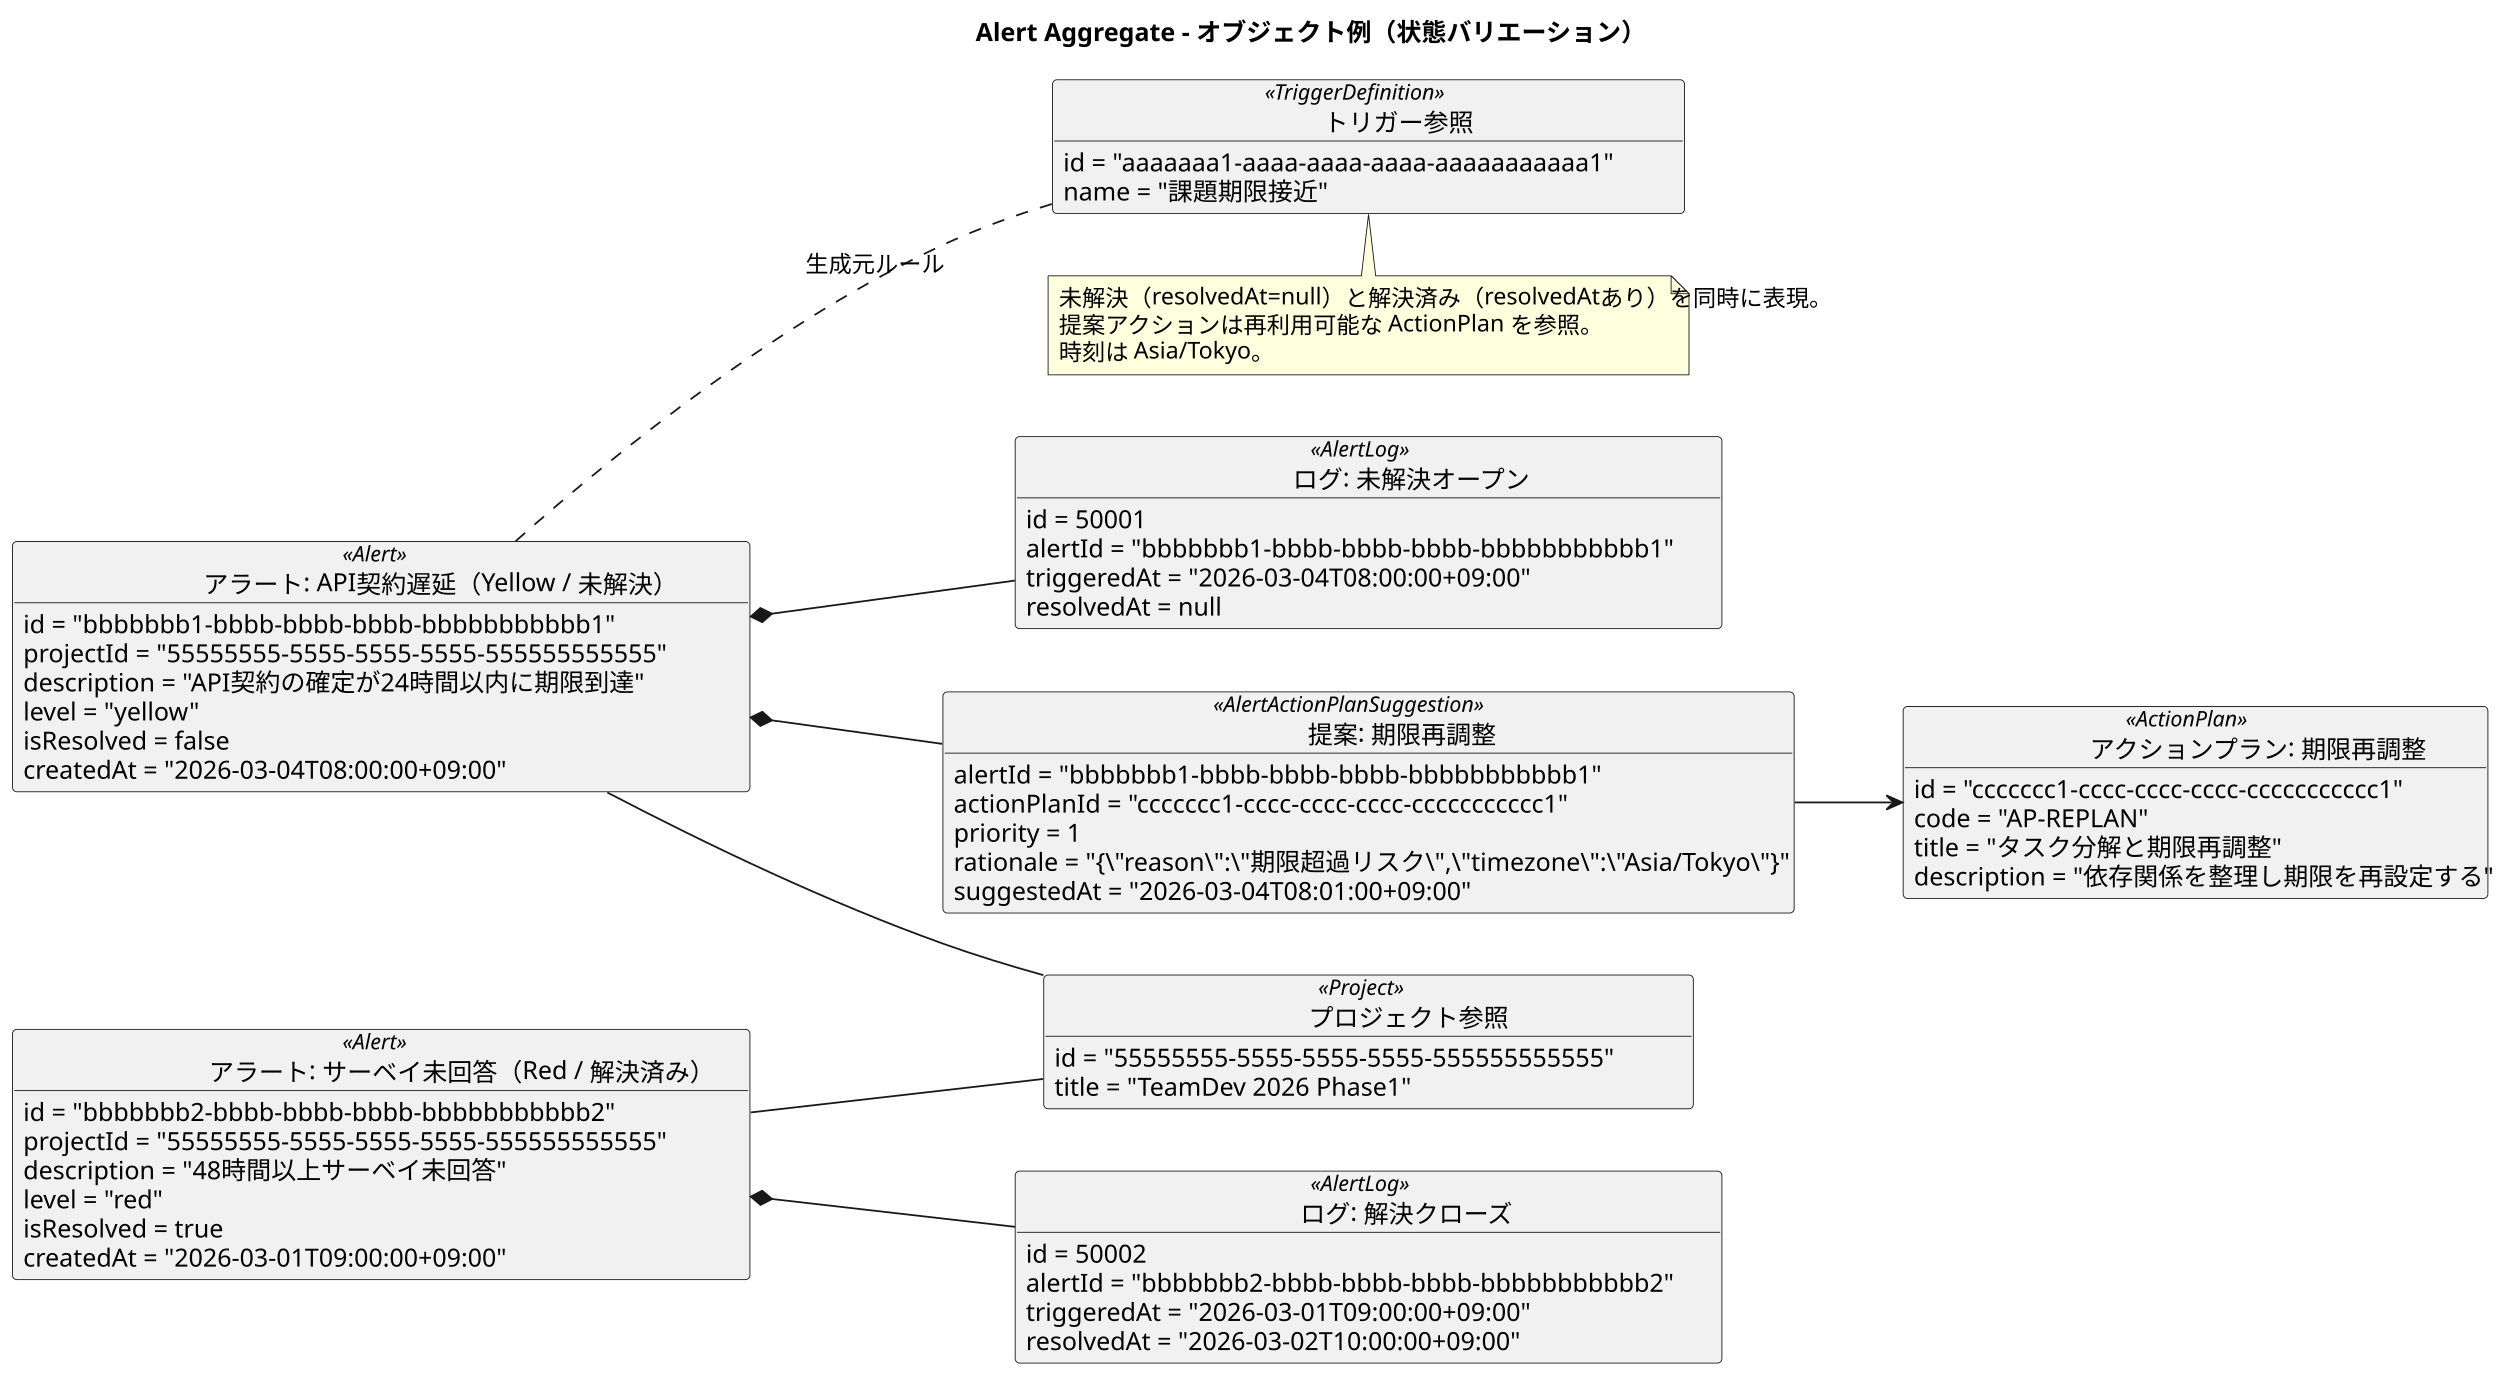
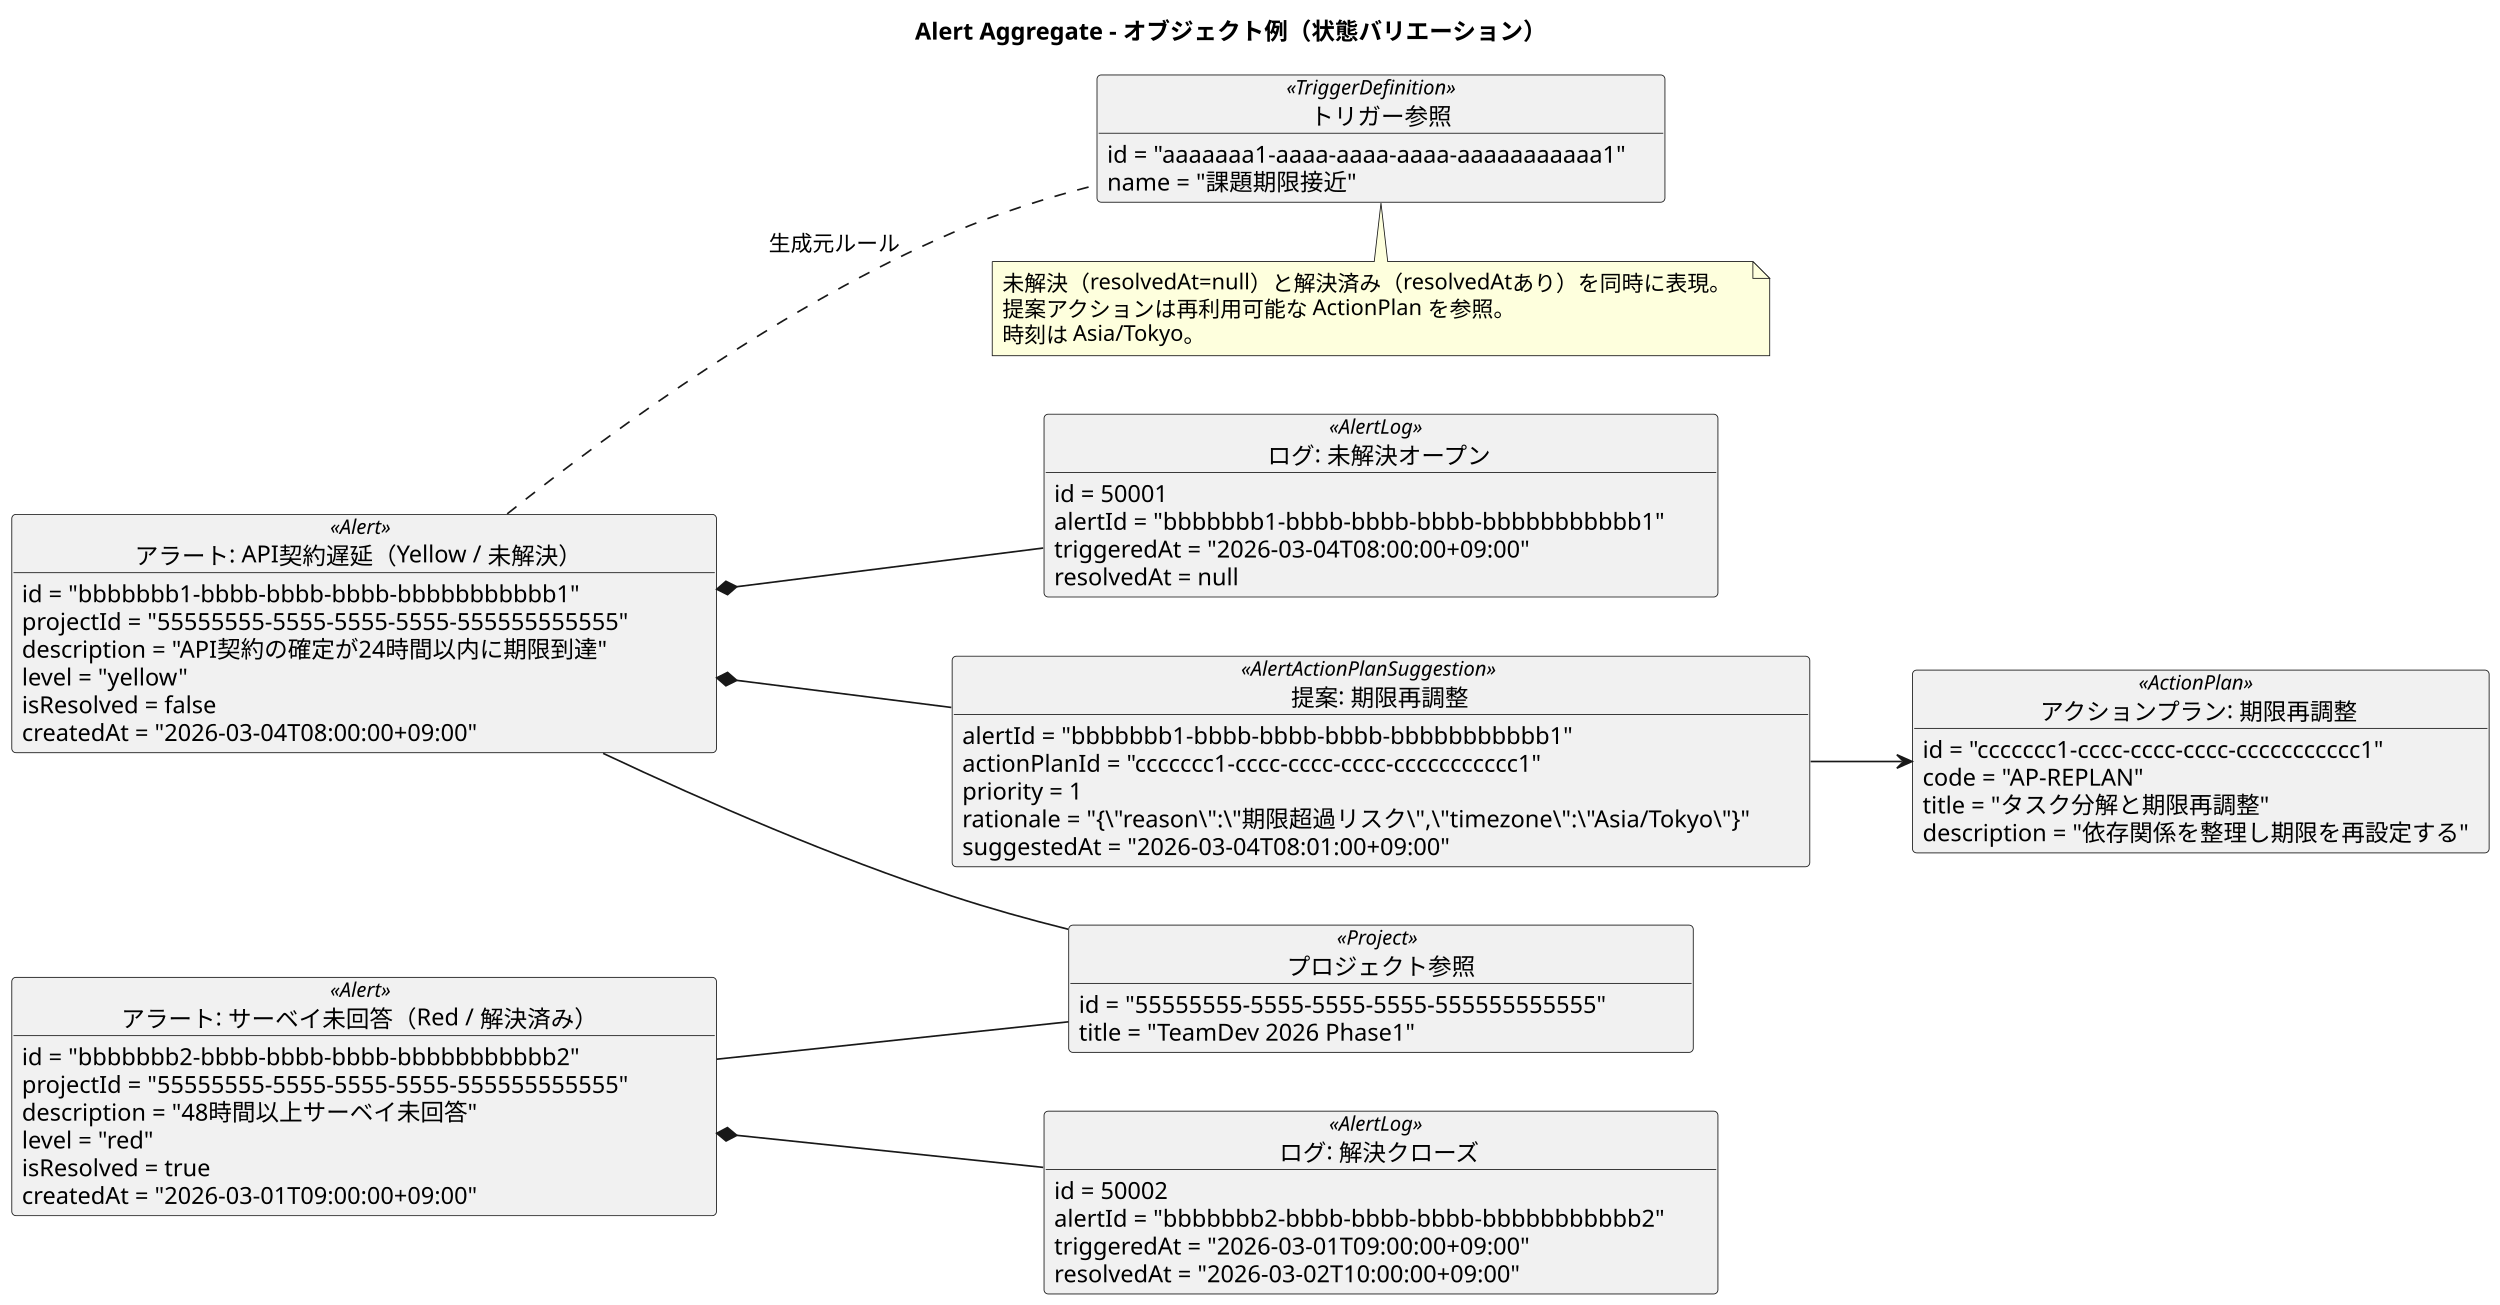
- <svg xmlns="http://www.w3.org/2000/svg" contentStyleType="text/css" data-diagram-type="CLASS" height="769px" preserveAspectRatio="none" style="width:1399px;height:769px;background:#FFFFFF;" version="1.1" viewBox="0 0 1399 769" width="1399px" zoomAndPan="magnify">
+ <svg xmlns="http://www.w3.org/2000/svg" contentStyleType="text/css" data-diagram-type="CLASS" height="775px" preserveAspectRatio="none" style="width:1485px;height:775px;background:#FFFFFF;" version="1.1" viewBox="0 0 1485 775" width="1485px" zoomAndPan="magnify">
  <defs />
  <g>
    <g class="title" data-source-line="1">
-       <text fill="#000000" font-family="sans-serif" font-size="14" font-weight="bold" lengthAdjust="spacing" textLength="293.316" x="545.96" y="22.995">Alert Aggregate - オブジェクト例（状態バリエーション）</text>
+       <text fill="#000000" font-family="sans-serif" font-size="14" font-weight="bold" lengthAdjust="spacing" textLength="384.576" x="543.484" y="23.535">Alert Aggregate - オブジェクト例（状態バリエーション）</text>
    </g>
    <g class="entity" data-qualified-name="alert_yellow_open" data-source-line="7" id="ent0002">
-       <rect fill="#F1F1F1" height="140.047" rx="2.5" ry="2.5" style="stroke:#181818;stroke-width:0.5;" width="412.661" x="7" y="303.037" />
-       <text fill="#000000" font-family="sans-serif" font-size="12" font-style="italic" lengthAdjust="spacing" textLength="43.377" x="191.642" y="314.176">«Alert»</text>
-       <text fill="#000000" font-family="sans-serif" font-size="14" lengthAdjust="spacing" textLength="199.11" x="113.775" y="332.001">アラート: API契約遅延（Yellow / 未解決）</text>
-       <line style="stroke:#181818;stroke-width:0.5;" x1="8" x2="418.661" y1="337.303" y2="337.303" />
-       <text fill="#000000" font-family="sans-serif" font-size="14" lengthAdjust="spacing" textLength="350.909" x="13" y="354.298">id = "bbbbbbb1-bbbb-bbbb-bbbb-bbbbbbbbbbb1"</text>
-       <text fill="#000000" font-family="sans-serif" font-size="14" lengthAdjust="spacing" textLength="400.661" x="13" y="370.595">projectId = "55555555-5555-5555-5555-555555555555"</text>
-       <text fill="#000000" font-family="sans-serif" font-size="14" lengthAdjust="spacing" textLength="277.334" x="13" y="386.891">description = "API契約の確定が24時間以内に期限到達"</text>
-       <text fill="#000000" font-family="sans-serif" font-size="14" lengthAdjust="spacing" textLength="111.494" x="13" y="403.188">level = "yellow"</text>
-       <text fill="#000000" font-family="sans-serif" font-size="14" lengthAdjust="spacing" textLength="128.994" x="13" y="419.485">isResolved = false</text>
-       <text fill="#000000" font-family="sans-serif" font-size="14" lengthAdjust="spacing" textLength="307.077" x="13" y="435.782">createdAt = "2026-03-04T08:00:00+09:00"</text>
+       <rect fill="#F1F1F1" height="141.551" rx="2.5" ry="2.5" style="stroke:#181818;stroke-width:0.5;" width="418.581" x="7" y="305.55" />
+       <text fill="#000000" font-family="sans-serif" font-size="12" font-style="italic" lengthAdjust="spacing" textLength="40.406" x="196.087" y="317.151">«Alert»</text>
+       <text fill="#000000" font-family="sans-serif" font-size="14" lengthAdjust="spacing" textLength="272.494" x="80.043" y="335.217">アラート: API契約遅延（Yellow / 未解決）</text>
+       <line style="stroke:#181818;stroke-width:0.5;" x1="8" x2="424.581" y1="340.171" y2="340.171" />
+       <text fill="#000000" font-family="sans-serif" font-size="14" lengthAdjust="spacing" textLength="357.759" x="13" y="357.706">id = "bbbbbbb1-bbbb-bbbb-bbbb-bbbbbbbbbbb1"</text>
+       <text fill="#000000" font-family="sans-serif" font-size="14" lengthAdjust="spacing" textLength="406.581" x="13" y="374.194">projectId = "55555555-5555-5555-5555-555555555555"</text>
+       <text fill="#000000" font-family="sans-serif" font-size="14" lengthAdjust="spacing" textLength="355.66" x="13" y="390.682">description = "API契約の確定が24時間以内に期限到達"</text>
+       <text fill="#000000" font-family="sans-serif" font-size="14" lengthAdjust="spacing" textLength="103.981" x="13" y="407.171">level = "yellow"</text>
+       <text fill="#000000" font-family="sans-serif" font-size="14" lengthAdjust="spacing" textLength="123.327" x="13" y="423.659">isResolved = false</text>
+       <text fill="#000000" font-family="sans-serif" font-size="14" lengthAdjust="spacing" textLength="304.438" x="13" y="440.147">createdAt = "2026-03-04T08:00:00+09:00"</text>
    </g>
    <g class="entity" data-qualified-name="log_open" data-source-line="16" id="ent0003">
-       <rect fill="#F1F1F1" height="107.453" rx="2.5" ry="2.5" style="stroke:#181818;stroke-width:0.5;" width="395.476" x="568.1" y="244.337" />
-       <text fill="#000000" font-family="sans-serif" font-size="12" font-style="italic" lengthAdjust="spacing" textLength="65.022" x="733.327" y="255.476">«AlertLog»</text>
-       <text fill="#000000" font-family="sans-serif" font-size="14" lengthAdjust="spacing" textLength="84.779" x="723.448" y="273.301">ログ: 未解決オープン</text>
-       <line style="stroke:#181818;stroke-width:0.5;" x1="569.1" x2="962.576" y1="278.603" y2="278.603" />
-       <text fill="#000000" font-family="sans-serif" font-size="14" lengthAdjust="spacing" textLength="77.943" x="574.1" y="295.598">id = 50001</text>
-       <text fill="#000000" font-family="sans-serif" font-size="14" lengthAdjust="spacing" textLength="383.476" x="574.1" y="311.895">alertId = "bbbbbbb1-bbbb-bbbb-bbbb-bbbbbbbbbbb1"</text>
-       <text fill="#000000" font-family="sans-serif" font-size="14" lengthAdjust="spacing" textLength="318.22" x="574.1" y="328.191">triggeredAt = "2026-03-04T08:00:00+09:00"</text>
-       <text fill="#000000" font-family="sans-serif" font-size="14" lengthAdjust="spacing" textLength="121.126" x="574.1" y="344.488">resolvedAt = null</text>
+       <rect fill="#F1F1F1" height="108.574" rx="2.5" ry="2.5" style="stroke:#181818;stroke-width:0.5;" width="400.288" x="620.16" y="246.04" />
+       <text fill="#000000" font-family="sans-serif" font-size="12" font-style="italic" lengthAdjust="spacing" textLength="61.658" x="789.475" y="257.641">«AlertLog»</text>
+       <text fill="#000000" font-family="sans-serif" font-size="14" lengthAdjust="spacing" textLength="134.859" x="752.874" y="275.707">ログ: 未解決オープン</text>
+       <line style="stroke:#181818;stroke-width:0.5;" x1="621.16" x2="1019.448" y1="280.661" y2="280.661" />
+       <text fill="#000000" font-family="sans-serif" font-size="14" lengthAdjust="spacing" textLength="77.109" x="626.16" y="298.196">id = 50001</text>
+       <text fill="#000000" font-family="sans-serif" font-size="14" lengthAdjust="spacing" textLength="388.288" x="626.16" y="314.684">alertId = "bbbbbbb1-bbbb-bbbb-bbbb-bbbbbbbbbbb1"</text>
+       <text fill="#000000" font-family="sans-serif" font-size="14" lengthAdjust="spacing" textLength="316.771" x="626.16" y="331.172">triggeredAt = "2026-03-04T08:00:00+09:00"</text>
+       <text fill="#000000" font-family="sans-serif" font-size="14" lengthAdjust="spacing" textLength="117.523" x="626.16" y="347.661">resolvedAt = null</text>
    </g>
    <g class="entity" data-qualified-name="suggestion_replan" data-source-line="23" id="ent0004">
-       <rect fill="#F1F1F1" height="123.75" rx="2.5" ry="2.5" style="stroke:#181818;stroke-width:0.5;" width="476.345" x="527.66" y="387.187" />
-       <text fill="#000000" font-family="sans-serif" font-size="12" font-style="italic" lengthAdjust="spacing" textLength="173.777" x="678.944" y="398.326">«AlertActionPlanSuggestion»</text>
-       <text fill="#000000" font-family="sans-serif" font-size="14" lengthAdjust="spacing" textLength="67.977" x="731.844" y="416.151">提案: 期限再調整</text>
-       <line style="stroke:#181818;stroke-width:0.5;" x1="528.66" x2="1003.005" y1="421.453" y2="421.453" />
-       <text fill="#000000" font-family="sans-serif" font-size="14" lengthAdjust="spacing" textLength="383.476" x="533.66" y="438.448">alertId = "bbbbbbb1-bbbb-bbbb-bbbb-bbbbbbbbbbb1"</text>
-       <text fill="#000000" font-family="sans-serif" font-size="14" lengthAdjust="spacing" textLength="388.343" x="533.66" y="454.745">actionPlanId = "ccccccc1-cccc-cccc-cccc-ccccccccccc1"</text>
-       <text fill="#000000" font-family="sans-serif" font-size="14" lengthAdjust="spacing" textLength="80.056" x="533.66" y="471.041">priority = 1</text>
-       <text fill="#000000" font-family="sans-serif" font-size="14" lengthAdjust="spacing" textLength="464.345" x="533.66" y="487.338">rationale = "{\"reason\":\"期限超過リスク\",\"timezone\":\"Asia/Tokyo\"}"</text>
-       <text fill="#000000" font-family="sans-serif" font-size="14" lengthAdjust="spacing" textLength="326.279" x="533.66" y="503.635">suggestedAt = "2026-03-04T08:01:00+09:00"</text>
+       <rect fill="#F1F1F1" height="125.062" rx="2.5" ry="2.5" style="stroke:#181818;stroke-width:0.5;" width="509.438" x="565.58" y="389.789" />
+       <text fill="#000000" font-family="sans-serif" font-size="12" font-style="italic" lengthAdjust="spacing" textLength="166.236" x="737.181" y="401.391">«AlertActionPlanSuggestion»</text>
+       <text fill="#000000" font-family="sans-serif" font-size="14" lengthAdjust="spacing" textLength="106.859" x="766.869" y="419.457">提案: 期限再調整</text>
+       <line style="stroke:#181818;stroke-width:0.5;" x1="566.58" x2="1074.017" y1="424.411" y2="424.411" />
+       <text fill="#000000" font-family="sans-serif" font-size="14" lengthAdjust="spacing" textLength="388.288" x="571.58" y="441.946">alertId = "bbbbbbb1-bbbb-bbbb-bbbb-bbbbbbbbbbb1"</text>
+       <text fill="#000000" font-family="sans-serif" font-size="14" lengthAdjust="spacing" textLength="378.205" x="571.58" y="458.434">actionPlanId = "ccccccc1-cccc-cccc-cccc-ccccccccccc1"</text>
+       <text fill="#000000" font-family="sans-serif" font-size="14" lengthAdjust="spacing" textLength="78.353" x="571.58" y="474.922">priority = 1</text>
+       <text fill="#000000" font-family="sans-serif" font-size="14" lengthAdjust="spacing" textLength="497.438" x="571.58" y="491.411">rationale = "{\"reason\":\"期限超過リスク\",\"timezone\":\"Asia/Tokyo\"}"</text>
+       <text fill="#000000" font-family="sans-serif" font-size="14" lengthAdjust="spacing" textLength="324.228" x="571.58" y="507.899">suggestedAt = "2026-03-04T08:01:00+09:00"</text>
    </g>
    <g class="entity" data-qualified-name="alert_red_resolved" data-source-line="31" id="ent0005">
-       <rect fill="#F1F1F1" height="140.047" rx="2.5" ry="2.5" style="stroke:#181818;stroke-width:0.5;" width="412.661" x="7" y="576.037" />
-       <text fill="#000000" font-family="sans-serif" font-size="12" font-style="italic" lengthAdjust="spacing" textLength="43.377" x="191.642" y="587.176">«Alert»</text>
-       <text fill="#000000" font-family="sans-serif" font-size="14" lengthAdjust="spacing" textLength="192.835" x="116.913" y="605.001">アラート: サーベイ未回答（Red / 解決済み）</text>
-       <line style="stroke:#181818;stroke-width:0.5;" x1="8" x2="418.661" y1="610.303" y2="610.303" />
-       <text fill="#000000" font-family="sans-serif" font-size="14" lengthAdjust="spacing" textLength="350.909" x="13" y="627.298">id = "bbbbbbb2-bbbb-bbbb-bbbb-bbbbbbbbbbb2"</text>
-       <text fill="#000000" font-family="sans-serif" font-size="14" lengthAdjust="spacing" textLength="400.661" x="13" y="643.595">projectId = "55555555-5555-5555-5555-555555555555"</text>
-       <text fill="#000000" font-family="sans-serif" font-size="14" lengthAdjust="spacing" textLength="221.58" x="13" y="659.891">description = "48時間以上サーベイ未回答"</text>
-       <text fill="#000000" font-family="sans-serif" font-size="14" lengthAdjust="spacing" textLength="90.057" x="13" y="676.188">level = "red"</text>
-       <text fill="#000000" font-family="sans-serif" font-size="14" lengthAdjust="spacing" textLength="124.421" x="13" y="692.485">isResolved = true</text>
-       <text fill="#000000" font-family="sans-serif" font-size="14" lengthAdjust="spacing" textLength="307.077" x="13" y="708.782">createdAt = "2026-03-01T09:00:00+09:00"</text>
+       <rect fill="#F1F1F1" height="141.551" rx="2.5" ry="2.5" style="stroke:#181818;stroke-width:0.5;" width="418.581" x="7" y="580.549" />
+       <text fill="#000000" font-family="sans-serif" font-size="12" font-style="italic" lengthAdjust="spacing" textLength="40.406" x="196.087" y="592.151">«Alert»</text>
+       <text fill="#000000" font-family="sans-serif" font-size="14" lengthAdjust="spacing" textLength="288.524" x="72.028" y="610.217">アラート: サーベイ未回答（Red / 解決済み）</text>
+       <line style="stroke:#181818;stroke-width:0.5;" x1="8" x2="424.581" y1="615.171" y2="615.171" />
+       <text fill="#000000" font-family="sans-serif" font-size="14" lengthAdjust="spacing" textLength="357.759" x="13" y="632.706">id = "bbbbbbb2-bbbb-bbbb-bbbb-bbbbbbbbbbb2"</text>
+       <text fill="#000000" font-family="sans-serif" font-size="14" lengthAdjust="spacing" textLength="406.581" x="13" y="649.194">projectId = "55555555-5555-5555-5555-555555555555"</text>
+       <text fill="#000000" font-family="sans-serif" font-size="14" lengthAdjust="spacing" textLength="278.229" x="13" y="665.682">description = "48時間以上サーベイ未回答"</text>
+       <text fill="#000000" font-family="sans-serif" font-size="14" lengthAdjust="spacing" textLength="83.727" x="13" y="682.171">level = "red"</text>
+       <text fill="#000000" font-family="sans-serif" font-size="14" lengthAdjust="spacing" textLength="118.918" x="13" y="698.659">isResolved = true</text>
+       <text fill="#000000" font-family="sans-serif" font-size="14" lengthAdjust="spacing" textLength="304.438" x="13" y="715.147">createdAt = "2026-03-01T09:00:00+09:00"</text>
    </g>
    <g class="entity" data-qualified-name="log_closed" data-source-line="40" id="ent0006">
-       <rect fill="#F1F1F1" height="107.453" rx="2.5" ry="2.5" style="stroke:#181818;stroke-width:0.5;" width="395.476" x="568.1" y="655.337" />
-       <text fill="#000000" font-family="sans-serif" font-size="12" font-style="italic" lengthAdjust="spacing" textLength="65.022" x="733.327" y="666.476">«AlertLog»</text>
-       <text fill="#000000" font-family="sans-serif" font-size="14" lengthAdjust="spacing" textLength="76.378" x="727.649" y="684.301">ログ: 解決クローズ</text>
-       <line style="stroke:#181818;stroke-width:0.5;" x1="569.1" x2="962.576" y1="689.603" y2="689.603" />
-       <text fill="#000000" font-family="sans-serif" font-size="14" lengthAdjust="spacing" textLength="77.943" x="574.1" y="706.598">id = 50002</text>
-       <text fill="#000000" font-family="sans-serif" font-size="14" lengthAdjust="spacing" textLength="383.476" x="574.1" y="722.895">alertId = "bbbbbbb2-bbbb-bbbb-bbbb-bbbbbbbbbbb2"</text>
-       <text fill="#000000" font-family="sans-serif" font-size="14" lengthAdjust="spacing" textLength="318.22" x="574.1" y="739.191">triggeredAt = "2026-03-01T09:00:00+09:00"</text>
-       <text fill="#000000" font-family="sans-serif" font-size="14" lengthAdjust="spacing" textLength="313.346" x="574.1" y="755.488">resolvedAt = "2026-03-02T10:00:00+09:00"</text>
+       <rect fill="#F1F1F1" height="108.574" rx="2.5" ry="2.5" style="stroke:#181818;stroke-width:0.5;" width="400.288" x="620.16" y="660.039" />
+       <text fill="#000000" font-family="sans-serif" font-size="12" font-style="italic" lengthAdjust="spacing" textLength="61.658" x="789.475" y="671.641">«AlertLog»</text>
+       <text fill="#000000" font-family="sans-serif" font-size="14" lengthAdjust="spacing" textLength="120.859" x="759.874" y="689.707">ログ: 解決クローズ</text>
+       <line style="stroke:#181818;stroke-width:0.5;" x1="621.16" x2="1019.448" y1="694.661" y2="694.661" />
+       <text fill="#000000" font-family="sans-serif" font-size="14" lengthAdjust="spacing" textLength="77.109" x="626.16" y="712.196">id = 50002</text>
+       <text fill="#000000" font-family="sans-serif" font-size="14" lengthAdjust="spacing" textLength="388.288" x="626.16" y="728.684">alertId = "bbbbbbb2-bbbb-bbbb-bbbb-bbbbbbbbbbb2"</text>
+       <text fill="#000000" font-family="sans-serif" font-size="14" lengthAdjust="spacing" textLength="316.771" x="626.16" y="745.172">triggeredAt = "2026-03-01T09:00:00+09:00"</text>
+       <text fill="#000000" font-family="sans-serif" font-size="14" lengthAdjust="spacing" textLength="311.329" x="626.16" y="761.661">resolvedAt = "2026-03-02T10:00:00+09:00"</text>
    </g>
    <g class="entity" data-qualified-name="action_plan_replan" data-source-line="47" id="ent0007">
-       <rect fill="#F1F1F1" height="107.453" rx="2.5" ry="2.5" style="stroke:#181818;stroke-width:0.5;" width="327.226" x="1065.01" y="395.337" />
-       <text fill="#000000" font-family="sans-serif" font-size="12" font-style="italic" lengthAdjust="spacing" textLength="78.135" x="1189.555" y="406.476">«ActionPlan»</text>
-       <text fill="#000000" font-family="sans-serif" font-size="14" lengthAdjust="spacing" textLength="118.385" x="1169.43" y="424.301">アクションプラン: 期限再調整</text>
-       <line style="stroke:#181818;stroke-width:0.5;" x1="1066.01" x2="1391.236" y1="429.603" y2="429.603" />
-       <text fill="#000000" font-family="sans-serif" font-size="14" lengthAdjust="spacing" textLength="315.226" x="1071.01" y="446.598">id = "ccccccc1-cccc-cccc-cccc-ccccccccccc1"</text>
-       <text fill="#000000" font-family="sans-serif" font-size="14" lengthAdjust="spacing" textLength="145.209" x="1071.01" y="462.895">code = "AP-REPLAN"</text>
-       <text fill="#000000" font-family="sans-serif" font-size="14" lengthAdjust="spacing" textLength="153.296" x="1071.01" y="479.191">title = "タスク分解と期限再調整"</text>
-       <text fill="#000000" font-family="sans-serif" font-size="14" lengthAdjust="spacing" textLength="245.773" x="1071.01" y="495.488">description = "依存関係を整理し期限を再設定する"</text>
+       <rect fill="#F1F1F1" height="108.574" rx="2.5" ry="2.5" style="stroke:#181818;stroke-width:0.5;" width="342.524" x="1136.02" y="398.039" />
+       <text fill="#000000" font-family="sans-serif" font-size="12" font-style="italic" lengthAdjust="spacing" textLength="73.951" x="1270.307" y="409.641">«ActionPlan»</text>
+       <text fill="#000000" font-family="sans-serif" font-size="14" lengthAdjust="spacing" textLength="190.859" x="1211.852" y="427.707">アクションプラン: 期限再調整</text>
+       <line style="stroke:#181818;stroke-width:0.5;" x1="1137.02" x2="1477.544" y1="432.661" y2="432.661" />
+       <text fill="#000000" font-family="sans-serif" font-size="14" lengthAdjust="spacing" textLength="308.54" x="1142.02" y="450.196">id = "ccccccc1-cccc-cccc-cccc-ccccccccccc1"</text>
+       <text fill="#000000" font-family="sans-serif" font-size="14" lengthAdjust="spacing" textLength="139.973" x="1142.02" y="466.684">code = "AP-REPLAN"</text>
+       <text fill="#000000" font-family="sans-serif" font-size="14" lengthAdjust="spacing" textLength="210.814" x="1142.02" y="483.172">title = "タスク分解と期限再調整"</text>
+       <text fill="#000000" font-family="sans-serif" font-size="14" lengthAdjust="spacing" textLength="330.524" x="1142.02" y="499.661">description = "依存関係を整理し期限を再設定する"</text>
    </g>
    <g class="entity" data-qualified-name="project_ref" data-source-line="54" id="ent0008">
-       <rect fill="#F1F1F1" height="74.859" rx="2.5" ry="2.5" style="stroke:#181818;stroke-width:0.5;" width="363.524" x="584.07" y="545.627" />
-       <text fill="#000000" font-family="sans-serif" font-size="12" font-style="italic" lengthAdjust="spacing" textLength="56.344" x="737.66" y="556.766">«Project»</text>
-       <text fill="#000000" font-family="sans-serif" font-size="14" lengthAdjust="spacing" textLength="67.211" x="732.227" y="574.591">プロジェクト参照</text>
-       <line style="stroke:#181818;stroke-width:0.5;" x1="585.07" x2="946.594" y1="579.893" y2="579.893" />
-       <text fill="#000000" font-family="sans-serif" font-size="14" lengthAdjust="spacing" textLength="351.524" x="590.07" y="596.888">id = "55555555-5555-5555-5555-555555555555"</text>
-       <text fill="#000000" font-family="sans-serif" font-size="14" lengthAdjust="spacing" textLength="223.18" x="590.07" y="613.185">title = "TeamDev 2026 Phase1"</text>
+       <rect fill="#F1F1F1" height="75.598" rx="2.5" ry="2.5" style="stroke:#181818;stroke-width:0.5;" width="370.989" x="634.81" y="549.519" />
+       <text fill="#000000" font-family="sans-serif" font-size="12" font-style="italic" lengthAdjust="spacing" textLength="52.459" x="794.075" y="561.121">«Project»</text>
+       <text fill="#000000" font-family="sans-serif" font-size="14" lengthAdjust="spacing" textLength="112" x="764.305" y="579.188">プロジェクト参照</text>
+       <line style="stroke:#181818;stroke-width:0.5;" x1="635.81" x2="1004.799" y1="584.141" y2="584.141" />
+       <text fill="#000000" font-family="sans-serif" font-size="14" lengthAdjust="spacing" textLength="358.989" x="640.81" y="601.676">id = "55555555-5555-5555-5555-555555555555"</text>
+       <text fill="#000000" font-family="sans-serif" font-size="14" lengthAdjust="spacing" textLength="212.017" x="640.81" y="618.164">title = "TeamDev 2026 Phase1"</text>
    </g>
    <g class="entity" data-qualified-name="trigger_ref" data-source-line="59" id="ent0009">
-       <rect fill="#F1F1F1" height="74.859" rx="2.5" ry="2.5" style="stroke:#181818;stroke-width:0.5;" width="353.681" x="588.99" y="44.627" />
-       <text fill="#000000" font-family="sans-serif" font-size="12" font-style="italic" lengthAdjust="spacing" textLength="116.068" x="707.796" y="55.766">«TriggerDefinition»</text>
-       <text fill="#000000" font-family="sans-serif" font-size="14" lengthAdjust="spacing" textLength="50.408" x="740.626" y="73.591">トリガー参照</text>
-       <line style="stroke:#181818;stroke-width:0.5;" x1="589.99" x2="941.671" y1="78.893" y2="78.893" />
-       <text fill="#000000" font-family="sans-serif" font-size="14" lengthAdjust="spacing" textLength="341.681" x="594.99" y="95.888">id = "aaaaaaa1-aaaa-aaaa-aaaa-aaaaaaaaaaa1"</text>
-       <text fill="#000000" font-family="sans-serif" font-size="14" lengthAdjust="spacing" textLength="123.621" x="594.99" y="112.185">name = "課題期限接近"</text>
+       <rect fill="#F1F1F1" height="75.598" rx="2.5" ry="2.5" style="stroke:#181818;stroke-width:0.5;" width="337.356" x="651.62" y="44.52" />
+       <text fill="#000000" font-family="sans-serif" font-size="12" font-style="italic" lengthAdjust="spacing" textLength="112.348" x="764.124" y="56.121">«TriggerDefinition»</text>
+       <text fill="#000000" font-family="sans-serif" font-size="14" lengthAdjust="spacing" textLength="84" x="778.298" y="74.188">トリガー参照</text>
+       <line style="stroke:#181818;stroke-width:0.5;" x1="652.62" x2="987.976" y1="79.141" y2="79.141" />
+       <text fill="#000000" font-family="sans-serif" font-size="14" lengthAdjust="spacing" textLength="325.356" x="657.62" y="96.676">id = "aaaaaaa1-aaaa-aaaa-aaaa-aaaaaaaaaaa1"</text>
+       <text fill="#000000" font-family="sans-serif" font-size="14" lengthAdjust="spacing" textLength="151.737" x="657.62" y="113.164">name = "課題期限接近"</text>
    </g>
    <g class="entity" data-qualified-name="GMN17" data-source-line="75" id="ent0018">
-       <path d="M586.51,154.357 L586.51,209.755 A0,0 0 0 0 586.51,209.755 L945.161,209.755 A0,0 0 0 0 945.161,209.755 L945.161,164.357 L935.161,154.357 L769.83,154.357 L765.83,119.967 L761.83,154.357 L586.51,154.357 A0,0 0 0 0 586.51,154.357" fill="#FEFFDD" style="stroke:#181818;stroke-width:0.5;" />
-       <path d="M935.161,154.357 L935.161,164.357 L945.161,164.357 L935.161,154.357" fill="#FEFFDD" style="stroke:#181818;stroke-width:0.5;" />
-       <text fill="#000000" font-family="sans-serif" font-size="13" lengthAdjust="spacing" textLength="337.651" x="592.51" y="171.424">未解決（resolvedAt=null）と解決済み（resolvedAtあり）を同時に表現。</text>
-       <text fill="#000000" font-family="sans-serif" font-size="13" lengthAdjust="spacing" textLength="217.287" x="592.51" y="186.557">提案アクションは再利用可能な ActionPlan を参照。</text>
-       <text fill="#000000" font-family="sans-serif" font-size="13" lengthAdjust="spacing" textLength="106.031" x="592.51" y="201.69">時刻は Asia/Tokyo。</text>
+       <path d="M589.39,155.359 L589.39,211.291 A0,0 0 0 0 589.39,211.291 L1051.209,211.291 A0,0 0 0 0 1051.209,211.291 L1051.209,165.359 L1041.209,155.359 L824.3,155.359 L820.3,120.6 L816.3,155.359 L589.39,155.359 A0,0 0 0 0 589.39,155.359" fill="#FEFFDD" style="stroke:#181818;stroke-width:0.5;" />
+       <path d="M1041.209,155.359 L1041.209,165.359 L1051.209,165.359 L1041.209,155.359" fill="#FEFFDD" style="stroke:#181818;stroke-width:0.5;" />
+       <text fill="#000000" font-family="sans-serif" font-size="13" lengthAdjust="spacing" textLength="440.819" x="595.39" y="172.928">未解決（resolvedAt=null）と解決済み（resolvedAtあり）を同時に表現。</text>
+       <text fill="#000000" font-family="sans-serif" font-size="13" lengthAdjust="spacing" textLength="308.718" x="595.39" y="188.238">提案アクションは再利用可能な ActionPlan を参照。</text>
+       <text fill="#000000" font-family="sans-serif" font-size="13" lengthAdjust="spacing" textLength="128.045" x="595.39" y="203.549">時刻は Asia/Tokyo。</text>
    </g>
    <g class="link" data-entity-1="ent0002" data-entity-2="ent0003" data-link-type="composition" data-source-line="64" id="lnk10">
-       <path codeLine="64" d="M431.99,343.406 C480.4,336.806 519.98,331.417 567.98,324.877" fill="none" id="alert_yellow_open-backto-log_open" style="stroke:#181818;stroke-width:1;" />
-       <polygon fill="#181818" points="420.1,345.027,426.585,348.18,431.99,343.406,425.505,340.253,420.1,345.027" style="stroke:#181818;stroke-width:1;" />
+       <path codeLine="64" d="M437.635,348.505 C500.485,340.565 557.4,333.389 619.66,325.529" fill="none" id="alert_yellow_open-backto-log_open" style="stroke:#181818;stroke-width:1;" />
+       <polygon fill="#181818" points="425.73,350.01,432.184,353.226,437.635,348.505,431.181,345.289,425.73,350.01" style="stroke:#181818;stroke-width:1;" />
    </g>
    <g class="link" data-entity-1="ent0002" data-entity-2="ent0004" data-link-type="composition" data-source-line="65" id="lnk11">
-       <path codeLine="65" d="M431.987,403.109 C466.957,407.939 491.64,411.347 527.34,416.277" fill="none" id="alert_yellow_open-backto-suggestion_replan" style="stroke:#181818;stroke-width:1;" />
-       <polygon fill="#181818" points="420.1,401.467,425.496,406.25,431.987,403.109,426.591,398.325,420.1,401.467" style="stroke:#181818;stroke-width:1;" />
+       <path codeLine="65" d="M437.636,404.142 C482.566,409.812 518.64,414.37 565.09,420.229" fill="none" id="alert_yellow_open-backto-suggestion_replan" style="stroke:#181818;stroke-width:1;" />
+       <polygon fill="#181818" points="425.73,402.639,431.182,407.359,437.636,404.142,432.184,399.422,425.73,402.639" style="stroke:#181818;stroke-width:1;" />
    </g>
    <g class="link" data-entity-1="ent0004" data-entity-2="ent0007" data-link-type="dependency" data-source-line="66" id="lnk12">
-       <path codeLine="66" d="M1004.31,449.057 C1024.69,449.057 1038.99,449.057 1058.58,449.057" fill="none" id="suggestion_replan-to-action_plan_replan" style="stroke:#181818;stroke-width:1;" />
-       <polygon fill="#181818" points="1064.58,449.057,1055.58,445.057,1059.58,449.057,1055.58,453.057,1064.58,449.057" style="stroke:#181818;stroke-width:1;" />
+       <path codeLine="66" d="M1075.51,452.32 C1095.88,452.32 1110.15,452.32 1129.73,452.32" fill="none" id="suggestion_replan-to-action_plan_replan" style="stroke:#181818;stroke-width:1;" />
+       <polygon fill="#181818" points="1135.73,452.32,1126.73,448.32,1130.73,452.32,1126.73,456.32,1135.73,452.32" style="stroke:#181818;stroke-width:1;" />
    </g>
    <g class="link" data-entity-1="ent0005" data-entity-2="ent0006" data-link-type="composition" data-source-line="68" id="lnk13">
-       <path codeLine="68" d="M432.022,670.971 C480.432,676.511 519.98,681.037 567.98,686.537" fill="none" id="alert_red_resolved-backto-log_closed" style="stroke:#181818;stroke-width:1;" />
-       <polygon fill="#181818" points="420.1,669.607,425.606,674.263,432.022,670.971,426.516,666.315,420.1,669.607" style="stroke:#181818;stroke-width:1;" />
+       <path codeLine="68" d="M437.665,674.387 C500.515,680.957 557.4,686.909 619.66,693.429" fill="none" id="alert_red_resolved-backto-log_closed" style="stroke:#181818;stroke-width:1;" />
+       <polygon fill="#181818" points="425.73,673.139,431.282,677.742,437.665,674.387,432.113,669.785,425.73,673.139" style="stroke:#181818;stroke-width:1;" />
    </g>
    <g class="link" data-entity-1="ent0002" data-entity-2="ent0008" data-link-type="association" data-source-line="70" id="lnk14">
-       <path codeLine="70" d="M339.85,443.477 C395.99,472.777 463.81,505.207 527.66,528.057 C545.67,534.507 564.72,540.387 583.89,545.707" fill="none" id="alert_yellow_open-project_ref" style="stroke:#181818;stroke-width:1;" />
+       <path codeLine="70" d="M358.26,447.49 C420.61,476.86 495.55,509.329 565.58,532.319 C587.63,539.559 611.08,546.12 634.47,551.97" fill="none" id="alert_yellow_open-project_ref" style="stroke:#181818;stroke-width:1;" />
    </g>
    <g class="link" data-entity-1="ent0005" data-entity-2="ent0008" data-link-type="association" data-source-line="71" id="lnk15">
-       <path codeLine="71" d="M420.1,622.507 C473.85,616.357 531.38,609.777 583.74,603.787" fill="none" id="alert_red_resolved-project_ref" style="stroke:#181818;stroke-width:1;" />
+       <path codeLine="71" d="M425.73,629.159 C493.68,621.939 568.6,613.98 634.67,606.949" fill="none" id="alert_red_resolved-project_ref" style="stroke:#181818;stroke-width:1;" />
    </g>
    <g class="link" data-entity-1="ent0002" data-entity-2="ent0009" data-link-type="association" data-source-line="72" id="lnk16">
-       <path codeLine="72" d="M288.57,302.807 C348.63,249.717 437.72,179.047 527.66,137.057 C546.91,128.077 567.74,120.497 588.78,114.127" fill="none" id="alert_yellow_open-trigger_ref" style="stroke:#181818;stroke-width:1;stroke-dasharray:7,7;" />
-       <text fill="#000000" font-family="sans-serif" font-size="13" lengthAdjust="spacing" textLength="46.808" x="450.66" y="152.394">生成元ルール</text>
+       <path codeLine="72" d="M301.28,305.229 C368.65,251.73 467.78,180.639 565.58,138.32 C592.49,126.68 622.09,117.34 651.28,109.879" fill="none" id="alert_yellow_open-trigger_ref" style="stroke:#181818;stroke-width:1;stroke-dasharray:7,7;" />
+       <text fill="#000000" font-family="sans-serif" font-size="13" lengthAdjust="spacing" textLength="78" x="456.58" y="149.198">生成元ルール</text>
    </g>
  </g>
</svg>
